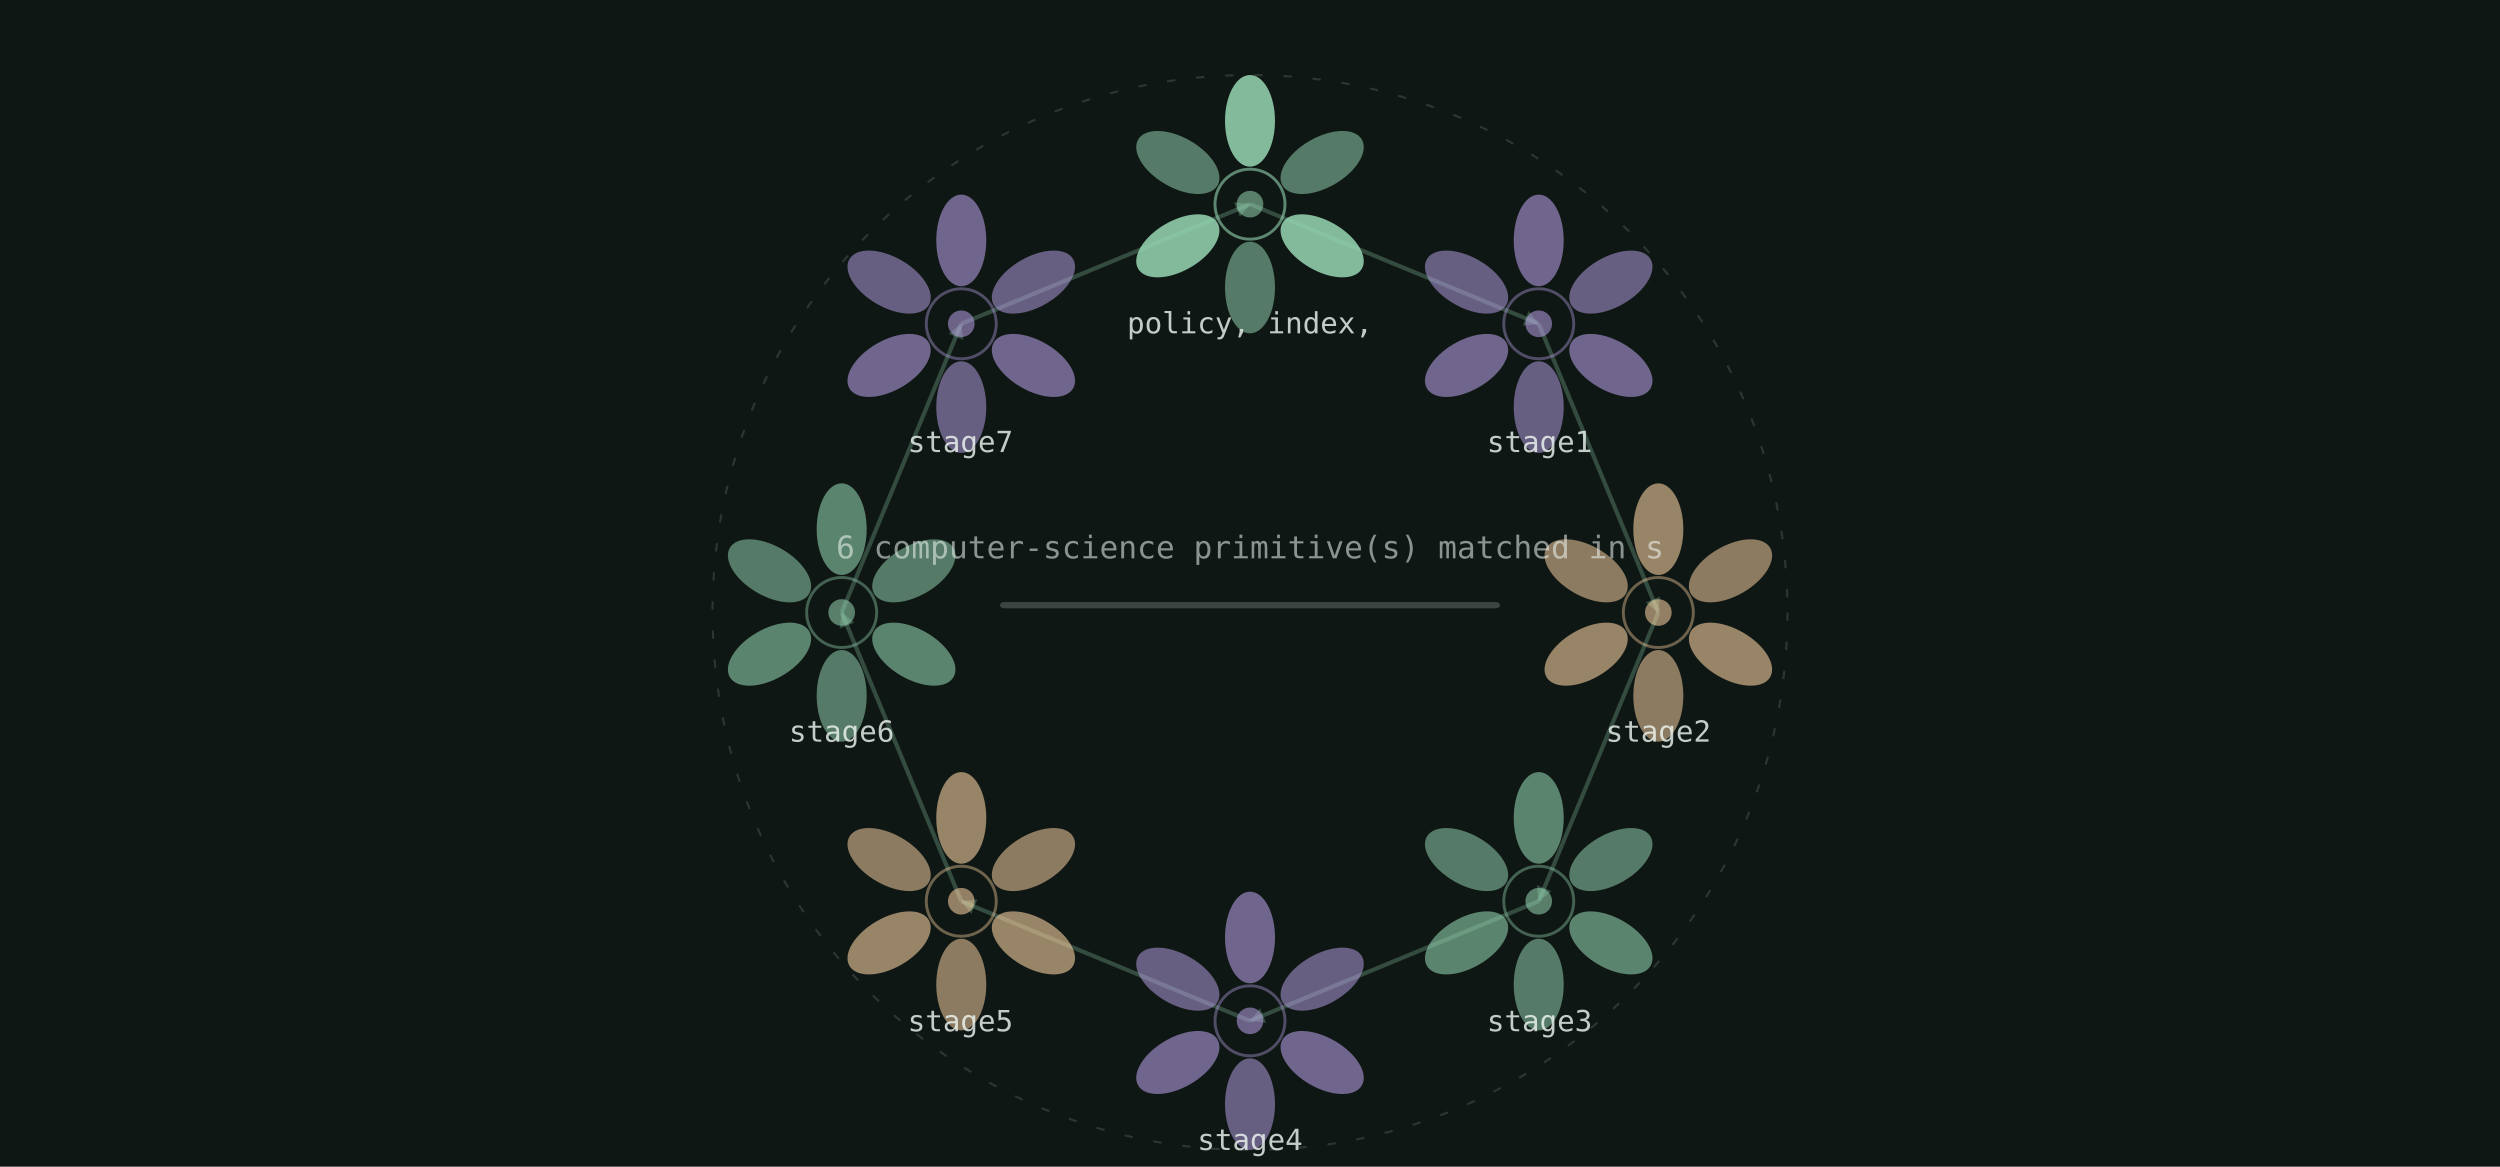
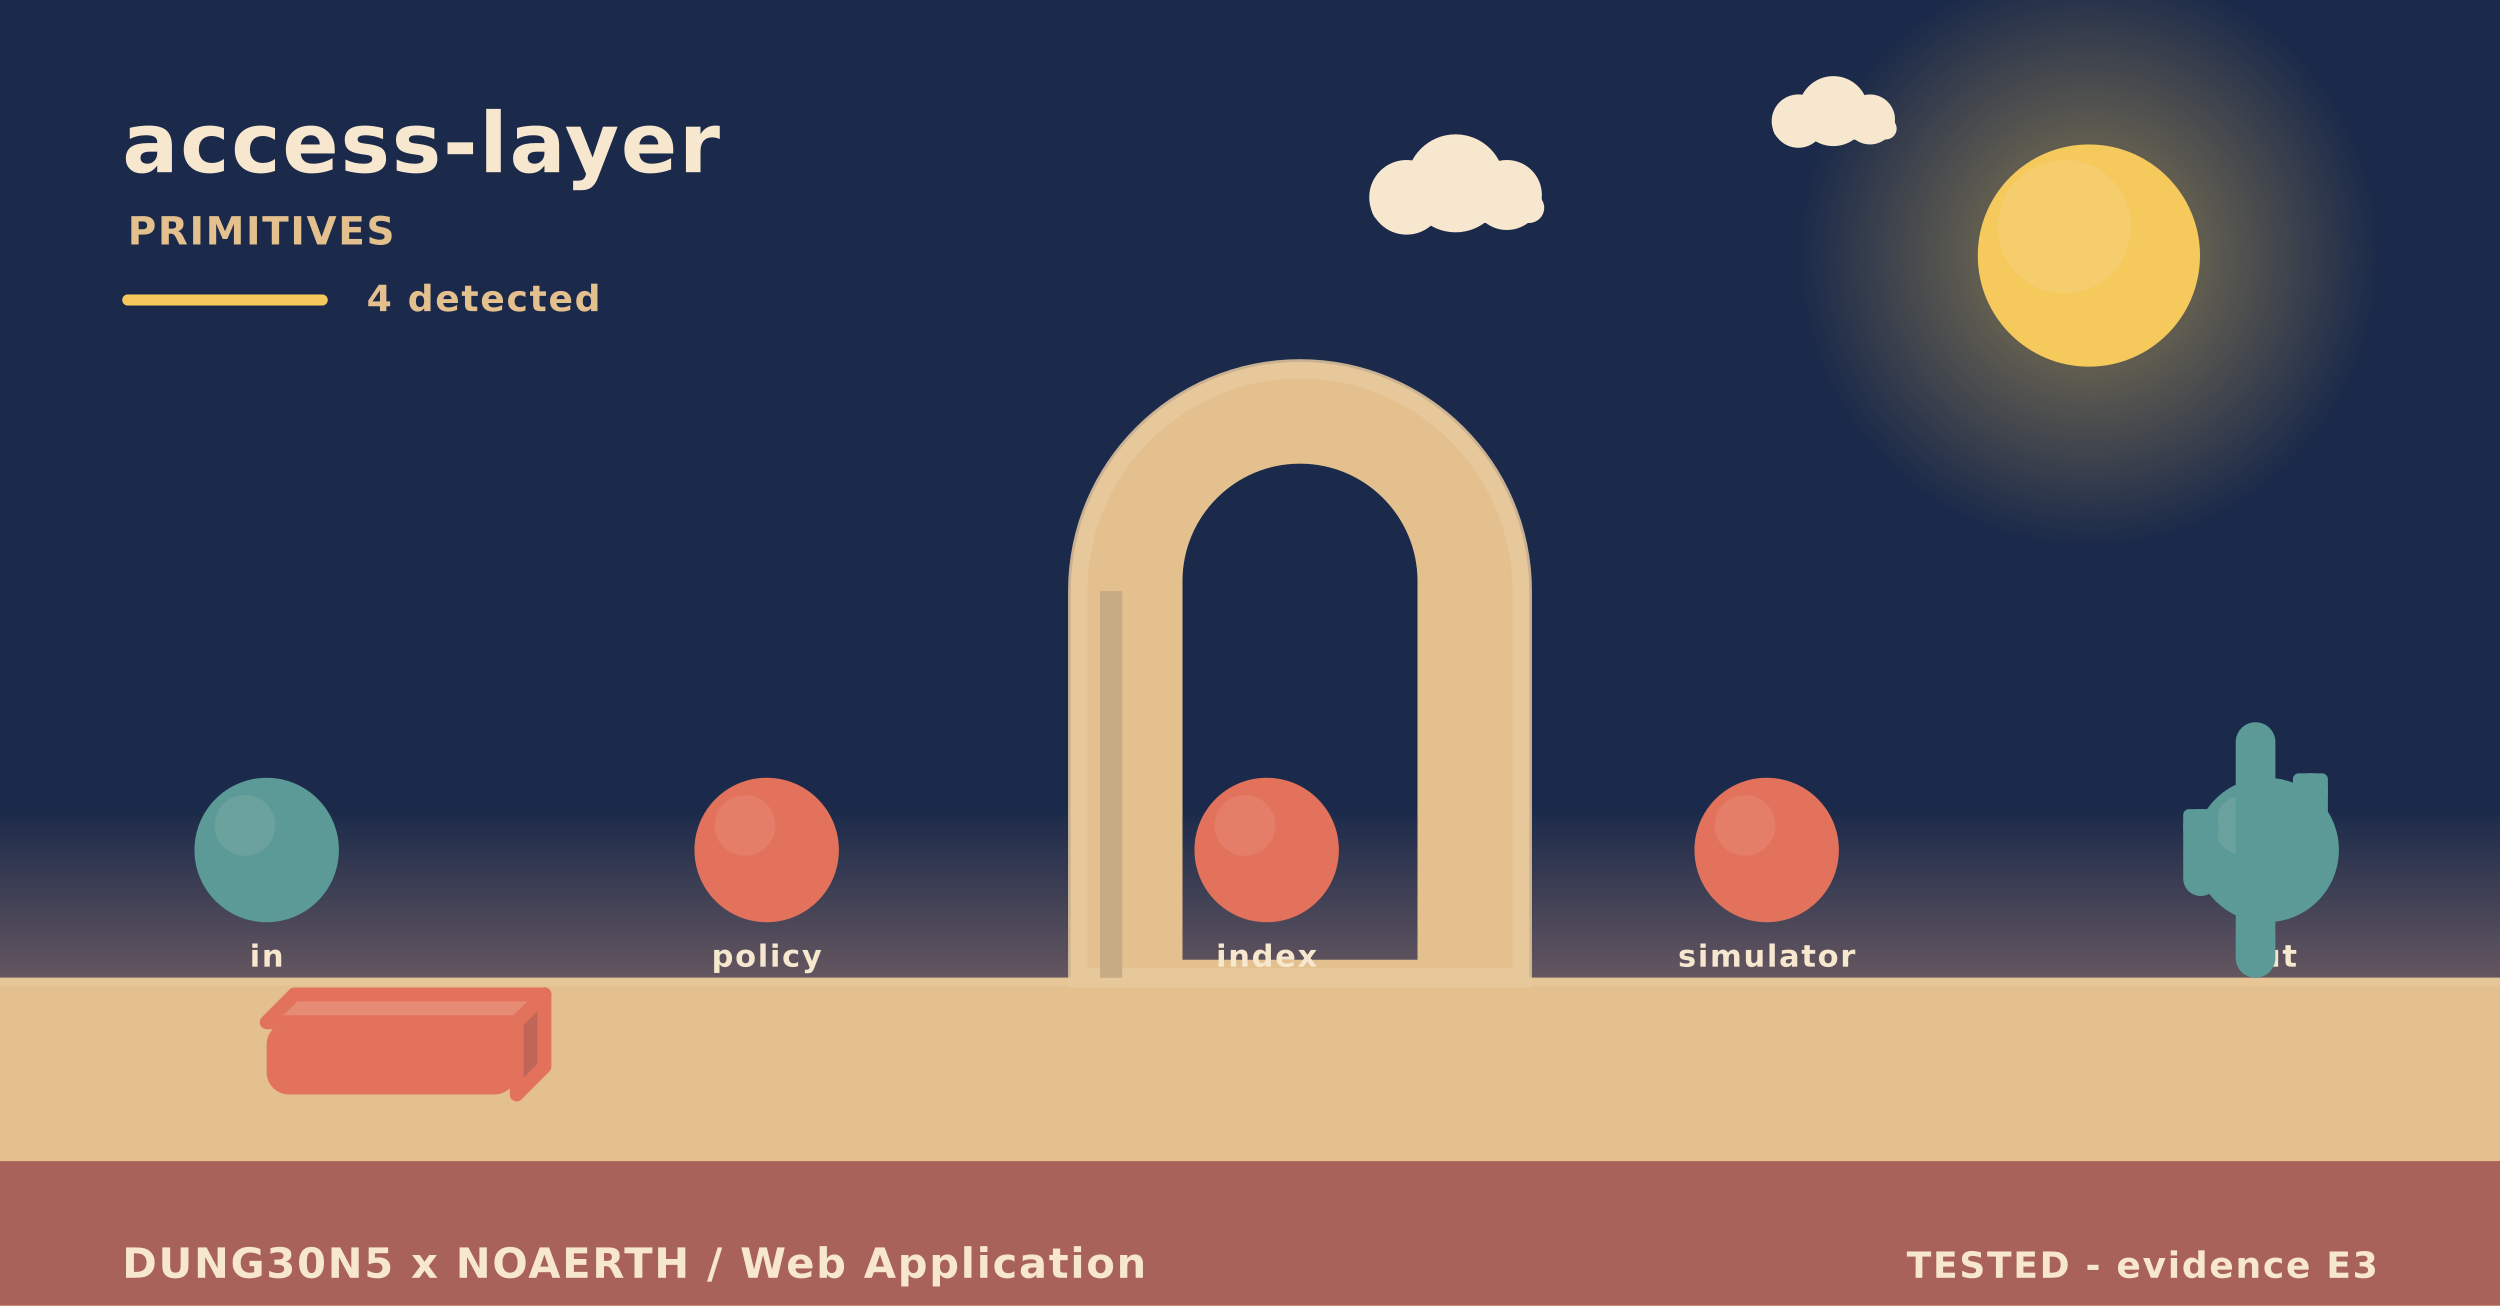
- <svg xmlns="http://www.w3.org/2000/svg" viewBox="0 0 1200 560" width="1200" height="560" role="img" aria-label="access-layer state machine">
-   <rect width="1200" height="560" fill="#0f1714" />
-   <defs>
-     <linearGradient id="gs" x1="0" y1="0" x2="1" y2="1">
-       <stop offset="0%" stop-color="#95d5b2" />
-       <stop offset="100%" stop-color="#b8a1e6" />
-     </linearGradient>
-   </defs>
-   <circle cx="600.00" cy="294.00" r="258.00" fill="none" stroke="rgba(240,248,244,0.140)" stroke-width="1.00" opacity="1.00" stroke-dasharray="4 10" />
-   <line x1="600.00" y1="98.00" x2="738.59" y2="155.41" stroke="rgba(149,213,178,0.500)" stroke-width="2.00" opacity="0.55" />
-   <polygon points="738.59,155.41 733.76,149.29 730.86,156.32" fill="rgba(149,213,178,0.500)" opacity="0.55" />
-   <line x1="738.59" y1="155.41" x2="796.00" y2="294.00" stroke="rgba(149,213,178,0.500)" stroke-width="2.00" opacity="0.55" />
-   <polygon points="796.00,294.00 796.91,286.26 789.89,289.17" fill="rgba(149,213,178,0.500)" opacity="0.55" />
-   <line x1="796.00" y1="294.00" x2="738.59" y2="432.59" stroke="rgba(149,213,178,0.500)" stroke-width="2.00" opacity="0.55" />
-   <polygon points="738.59,432.59 744.71,427.76 737.68,424.86" fill="rgba(149,213,178,0.500)" opacity="0.55" />
-   <line x1="738.59" y1="432.59" x2="600.00" y2="490.00" stroke="rgba(149,213,178,0.500)" stroke-width="2.00" opacity="0.55" />
-   <polygon points="600.00,490.00 607.74,490.91 604.83,483.89" fill="rgba(149,213,178,0.500)" opacity="0.55" />
-   <line x1="600.00" y1="490.00" x2="461.41" y2="432.59" stroke="rgba(149,213,178,0.500)" stroke-width="2.00" opacity="0.55" />
-   <polygon points="461.41,432.59 466.24,438.71 469.14,431.68" fill="rgba(149,213,178,0.500)" opacity="0.55" />
-   <line x1="461.41" y1="432.59" x2="404.00" y2="294.00" stroke="rgba(149,213,178,0.500)" stroke-width="2.00" opacity="0.55" />
-   <polygon points="404.00,294.00 403.09,301.74 410.11,298.83" fill="rgba(149,213,178,0.500)" opacity="0.55" />
-   <line x1="404.00" y1="294.00" x2="461.41" y2="155.41" stroke="rgba(149,213,178,0.500)" stroke-width="2.00" opacity="0.55" />
-   <polygon points="461.41,155.41 455.29,160.24 462.32,163.14" fill="rgba(149,213,178,0.500)" opacity="0.55" />
-   <line x1="461.41" y1="155.41" x2="600.00" y2="98.00" stroke="rgba(149,213,178,0.500)" stroke-width="2.00" opacity="0.55" />
-   <polygon points="600.00,98.00 592.26,97.09 595.17,104.11" fill="rgba(149,213,178,0.500)" opacity="0.55" />
-   <ellipse cx="600.00" cy="58.00" rx="12.00" ry="22.00" fill="rgba(149,213,178,0.900)" opacity="0.95" transform="rotate(0.0 600.00 58.00)" />
-   <ellipse cx="634.64" cy="78.00" rx="12.00" ry="22.00" fill="rgba(149,213,178,0.550)" opacity="0.95" transform="rotate(60.0 634.64 78.00)" />
-   <ellipse cx="634.64" cy="118.00" rx="12.00" ry="22.00" fill="rgba(149,213,178,0.900)" opacity="0.95" transform="rotate(120.0 634.64 118.00)" />
-   <ellipse cx="600.00" cy="138.00" rx="12.00" ry="22.00" fill="rgba(149,213,178,0.550)" opacity="0.95" transform="rotate(180.0 600.00 138.00)" />
-   <ellipse cx="565.36" cy="118.00" rx="12.00" ry="22.00" fill="rgba(149,213,178,0.900)" opacity="0.95" transform="rotate(240.0 565.36 118.00)" />
-   <ellipse cx="565.36" cy="78.00" rx="12.00" ry="22.00" fill="rgba(149,213,178,0.550)" opacity="0.95" transform="rotate(300.0 565.36 78.00)" />
-   <circle cx="600.00" cy="98.00" r="16.80" fill="none" stroke="rgba(149,213,178,0.900)" stroke-width="1.40" opacity="0.66" />
-   <circle cx="600.00" cy="98.00" r="6.40" fill="rgba(149,213,178,0.550)" opacity="1.00" />
-   <text x="600" y="160" font-family="ui-monospace,Menlo,monospace" font-size="14" fill="rgba(240,248,244,0.800)" text-anchor="middle">policy, index,</text>
-   <ellipse cx="738.59" cy="115.41" rx="12.00" ry="22.00" fill="rgba(184,161,230,0.600)" opacity="0.95" transform="rotate(0.0 738.59 115.41)" />
-   <ellipse cx="773.23" cy="135.41" rx="12.00" ry="22.00" fill="rgba(184,161,230,0.550)" opacity="0.95" transform="rotate(60.0 773.23 135.41)" />
-   <ellipse cx="773.23" cy="175.41" rx="12.00" ry="22.00" fill="rgba(184,161,230,0.600)" opacity="0.95" transform="rotate(120.0 773.23 175.41)" />
-   <ellipse cx="738.59" cy="195.41" rx="12.00" ry="22.00" fill="rgba(184,161,230,0.550)" opacity="0.95" transform="rotate(180.0 738.59 195.41)" />
-   <ellipse cx="703.95" cy="175.41" rx="12.00" ry="22.00" fill="rgba(184,161,230,0.600)" opacity="0.95" transform="rotate(240.0 703.95 175.41)" />
-   <ellipse cx="703.95" cy="135.41" rx="12.00" ry="22.00" fill="rgba(184,161,230,0.550)" opacity="0.95" transform="rotate(300.0 703.95 135.41)" />
-   <circle cx="738.59" cy="155.41" r="16.80" fill="none" stroke="rgba(184,161,230,0.600)" stroke-width="1.40" opacity="0.66" />
-   <circle cx="738.59" cy="155.41" r="6.40" fill="rgba(184,161,230,0.550)" opacity="1.00" />
-   <text x="739" y="217" font-family="ui-monospace,Menlo,monospace" font-size="14" fill="rgba(240,248,244,0.800)" text-anchor="middle">stage1</text>
-   <ellipse cx="796.00" cy="254.00" rx="12.00" ry="22.00" fill="rgba(255,214,165,0.600)" opacity="0.95" transform="rotate(0.0 796.00 254.00)" />
-   <ellipse cx="830.64" cy="274.00" rx="12.00" ry="22.00" fill="rgba(255,214,165,0.550)" opacity="0.95" transform="rotate(60.0 830.64 274.00)" />
-   <ellipse cx="830.64" cy="314.00" rx="12.00" ry="22.00" fill="rgba(255,214,165,0.600)" opacity="0.95" transform="rotate(120.0 830.64 314.00)" />
-   <ellipse cx="796.00" cy="334.00" rx="12.00" ry="22.00" fill="rgba(255,214,165,0.550)" opacity="0.95" transform="rotate(180.0 796.00 334.00)" />
-   <ellipse cx="761.36" cy="314.00" rx="12.00" ry="22.00" fill="rgba(255,214,165,0.600)" opacity="0.95" transform="rotate(240.0 761.36 314.00)" />
-   <ellipse cx="761.36" cy="274.00" rx="12.00" ry="22.00" fill="rgba(255,214,165,0.550)" opacity="0.95" transform="rotate(300.0 761.36 274.00)" />
-   <circle cx="796.00" cy="294.00" r="16.80" fill="none" stroke="rgba(255,214,165,0.600)" stroke-width="1.40" opacity="0.66" />
-   <circle cx="796.00" cy="294.00" r="6.40" fill="rgba(255,214,165,0.550)" opacity="1.00" />
-   <text x="796" y="356" font-family="ui-monospace,Menlo,monospace" font-size="14" fill="rgba(240,248,244,0.800)" text-anchor="middle">stage2</text>
-   <ellipse cx="738.59" cy="392.59" rx="12.00" ry="22.00" fill="rgba(149,213,178,0.600)" opacity="0.95" transform="rotate(0.0 738.59 392.59)" />
-   <ellipse cx="773.23" cy="412.59" rx="12.00" ry="22.00" fill="rgba(149,213,178,0.550)" opacity="0.95" transform="rotate(60.0 773.23 412.59)" />
-   <ellipse cx="773.23" cy="452.59" rx="12.00" ry="22.00" fill="rgba(149,213,178,0.600)" opacity="0.95" transform="rotate(120.0 773.23 452.59)" />
-   <ellipse cx="738.59" cy="472.59" rx="12.00" ry="22.00" fill="rgba(149,213,178,0.550)" opacity="0.95" transform="rotate(180.0 738.59 472.59)" />
-   <ellipse cx="703.95" cy="452.59" rx="12.00" ry="22.00" fill="rgba(149,213,178,0.600)" opacity="0.95" transform="rotate(240.0 703.95 452.59)" />
-   <ellipse cx="703.95" cy="412.59" rx="12.00" ry="22.00" fill="rgba(149,213,178,0.550)" opacity="0.95" transform="rotate(300.0 703.95 412.59)" />
-   <circle cx="738.59" cy="432.59" r="16.80" fill="none" stroke="rgba(149,213,178,0.600)" stroke-width="1.40" opacity="0.66" />
-   <circle cx="738.59" cy="432.59" r="6.40" fill="rgba(149,213,178,0.550)" opacity="1.00" />
-   <text x="739" y="495" font-family="ui-monospace,Menlo,monospace" font-size="14" fill="rgba(240,248,244,0.800)" text-anchor="middle">stage3</text>
-   <ellipse cx="600.00" cy="450.00" rx="12.00" ry="22.00" fill="rgba(184,161,230,0.600)" opacity="0.95" transform="rotate(0.0 600.00 450.00)" />
-   <ellipse cx="634.64" cy="470.00" rx="12.00" ry="22.00" fill="rgba(184,161,230,0.550)" opacity="0.95" transform="rotate(60.0 634.64 470.00)" />
-   <ellipse cx="634.64" cy="510.00" rx="12.00" ry="22.00" fill="rgba(184,161,230,0.600)" opacity="0.95" transform="rotate(120.0 634.64 510.00)" />
-   <ellipse cx="600.00" cy="530.00" rx="12.00" ry="22.00" fill="rgba(184,161,230,0.550)" opacity="0.95" transform="rotate(180.0 600.00 530.00)" />
-   <ellipse cx="565.36" cy="510.00" rx="12.00" ry="22.00" fill="rgba(184,161,230,0.600)" opacity="0.95" transform="rotate(240.0 565.36 510.00)" />
-   <ellipse cx="565.36" cy="470.00" rx="12.00" ry="22.00" fill="rgba(184,161,230,0.550)" opacity="0.95" transform="rotate(300.0 565.36 470.00)" />
-   <circle cx="600.00" cy="490.00" r="16.80" fill="none" stroke="rgba(184,161,230,0.600)" stroke-width="1.40" opacity="0.66" />
-   <circle cx="600.00" cy="490.00" r="6.40" fill="rgba(184,161,230,0.550)" opacity="1.00" />
-   <text x="600" y="552" font-family="ui-monospace,Menlo,monospace" font-size="14" fill="rgba(240,248,244,0.800)" text-anchor="middle">stage4</text>
-   <ellipse cx="461.41" cy="392.59" rx="12.00" ry="22.00" fill="rgba(255,214,165,0.600)" opacity="0.95" transform="rotate(0.0 461.41 392.59)" />
-   <ellipse cx="496.05" cy="412.59" rx="12.00" ry="22.00" fill="rgba(255,214,165,0.550)" opacity="0.95" transform="rotate(60.0 496.05 412.59)" />
-   <ellipse cx="496.05" cy="452.59" rx="12.00" ry="22.00" fill="rgba(255,214,165,0.600)" opacity="0.95" transform="rotate(120.0 496.05 452.59)" />
-   <ellipse cx="461.41" cy="472.59" rx="12.00" ry="22.00" fill="rgba(255,214,165,0.550)" opacity="0.95" transform="rotate(180.0 461.41 472.59)" />
-   <ellipse cx="426.77" cy="452.59" rx="12.00" ry="22.00" fill="rgba(255,214,165,0.600)" opacity="0.95" transform="rotate(240.0 426.77 452.59)" />
-   <ellipse cx="426.77" cy="412.59" rx="12.00" ry="22.00" fill="rgba(255,214,165,0.550)" opacity="0.95" transform="rotate(300.0 426.77 412.59)" />
-   <circle cx="461.41" cy="432.59" r="16.80" fill="none" stroke="rgba(255,214,165,0.600)" stroke-width="1.40" opacity="0.66" />
-   <circle cx="461.41" cy="432.59" r="6.40" fill="rgba(255,214,165,0.550)" opacity="1.00" />
-   <text x="461" y="495" font-family="ui-monospace,Menlo,monospace" font-size="14" fill="rgba(240,248,244,0.800)" text-anchor="middle">stage5</text>
-   <ellipse cx="404.00" cy="254.00" rx="12.00" ry="22.00" fill="rgba(149,213,178,0.600)" opacity="0.95" transform="rotate(0.0 404.00 254.00)" />
-   <ellipse cx="438.64" cy="274.00" rx="12.00" ry="22.00" fill="rgba(149,213,178,0.550)" opacity="0.95" transform="rotate(60.0 438.64 274.00)" />
-   <ellipse cx="438.64" cy="314.00" rx="12.00" ry="22.00" fill="rgba(149,213,178,0.600)" opacity="0.95" transform="rotate(120.0 438.64 314.00)" />
-   <ellipse cx="404.00" cy="334.00" rx="12.00" ry="22.00" fill="rgba(149,213,178,0.550)" opacity="0.95" transform="rotate(180.0 404.00 334.00)" />
-   <ellipse cx="369.36" cy="314.00" rx="12.00" ry="22.00" fill="rgba(149,213,178,0.600)" opacity="0.95" transform="rotate(240.0 369.36 314.00)" />
-   <ellipse cx="369.36" cy="274.00" rx="12.00" ry="22.00" fill="rgba(149,213,178,0.550)" opacity="0.95" transform="rotate(300.0 369.36 274.00)" />
-   <circle cx="404.00" cy="294.00" r="16.80" fill="none" stroke="rgba(149,213,178,0.600)" stroke-width="1.40" opacity="0.66" />
-   <circle cx="404.00" cy="294.00" r="6.40" fill="rgba(149,213,178,0.550)" opacity="1.00" />
-   <text x="404" y="356" font-family="ui-monospace,Menlo,monospace" font-size="14" fill="rgba(240,248,244,0.800)" text-anchor="middle">stage6</text>
-   <ellipse cx="461.41" cy="115.41" rx="12.00" ry="22.00" fill="rgba(184,161,230,0.600)" opacity="0.95" transform="rotate(0.0 461.41 115.41)" />
-   <ellipse cx="496.05" cy="135.41" rx="12.00" ry="22.00" fill="rgba(184,161,230,0.550)" opacity="0.95" transform="rotate(60.0 496.05 135.41)" />
-   <ellipse cx="496.05" cy="175.41" rx="12.00" ry="22.00" fill="rgba(184,161,230,0.600)" opacity="0.95" transform="rotate(120.0 496.05 175.41)" />
-   <ellipse cx="461.41" cy="195.41" rx="12.00" ry="22.00" fill="rgba(184,161,230,0.550)" opacity="0.95" transform="rotate(180.0 461.41 195.41)" />
-   <ellipse cx="426.77" cy="175.41" rx="12.00" ry="22.00" fill="rgba(184,161,230,0.600)" opacity="0.95" transform="rotate(240.0 426.77 175.41)" />
-   <ellipse cx="426.77" cy="135.41" rx="12.00" ry="22.00" fill="rgba(184,161,230,0.550)" opacity="0.95" transform="rotate(300.0 426.77 135.41)" />
-   <circle cx="461.41" cy="155.41" r="16.80" fill="none" stroke="rgba(184,161,230,0.600)" stroke-width="1.40" opacity="0.66" />
-   <circle cx="461.41" cy="155.41" r="6.40" fill="rgba(184,161,230,0.550)" opacity="1.00" />
-   <text x="461" y="217" font-family="ui-monospace,Menlo,monospace" font-size="14" fill="rgba(240,248,244,0.800)" text-anchor="middle">stage7</text>
-   <rect x="480.00" y="289.00" width="240.00" height="3.00" rx="2.00" fill="rgba(240,248,244,0.200)" opacity="1.00" />
-   <text x="600" y="268" font-family="ui-monospace,Menlo,monospace" font-size="15" fill="rgba(240,248,244,0.550)" text-anchor="middle">6 computer-science primitive(s) matched in s</text>
+ <svg xmlns="http://www.w3.org/2000/svg" width="900" height="470" viewBox="0 0 900 470" role="img" aria-label="access-layer - how it behaves">
+   <linearGradient id="skys" x1="0" y1="0" x2="0" y2="1">
+     <stop offset="0" stop-color="#1b2a4a" />
+     <stop offset="0.62" stop-color="#1b2a4a" />
+     <stop offset="1" stop-color="#f3ad8a" />
+   </linearGradient>
+   <rect width="900" height="470" fill="url(#skys)" />
+   <radialGradient id="suns">
+     <stop offset="0.35" stop-color="#f5c95c" stop-opacity="0.34" />
+     <stop offset="1" stop-color="#f5c95c" stop-opacity="0" />
+   </radialGradient>
+   <circle cx="752" cy="92" r="104" fill="url(#suns)" />
+   <circle cx="752" cy="92" r="40" fill="#f5c95c" />
+   <circle cx="743.2" cy="81.6" r="24" fill="#f5d27e" opacity="0.5" />
+   <g>
+     <circle cx="524" cy="66" r="17.64" fill="#f6e7ce" />
+     <circle cx="506.36" cy="71.04" r="13.44" fill="#f6e7ce" />
+     <circle cx="542.48" cy="70.2" r="12.6" fill="#f6e7ce" />
+     <rect x="493.76" y="69.36" width="62.16" height="10.92" rx="5.46" fill="#f6e7ce" />
+   </g>
+   <g>
+     <circle cx="660" cy="40" r="12.6" fill="#f6e7ce" />
+     <circle cx="647.4" cy="43.6" r="9.6" fill="#f6e7ce" />
+     <circle cx="673.2" cy="43" r="9" fill="#f6e7ce" />
+     <rect x="638.4" y="42.4" width="44.4" height="7.8" rx="3.9" fill="#f6e7ce" />
+   </g>
+   <rect x="0" y="352" width="900" height="118" fill="#e3c08d" />
+   <rect x="0" y="352" width="900" height="3" fill="#e6c596" />
+   <text x="44" y="62" font-family="Verdana,DejaVu Sans,sans-serif" font-size="30" font-weight="700" letter-spacing="0.6" fill="#f6e7ce" text-anchor="start">access-layer</text>
+   <text x="46" y="88" font-family="Verdana,DejaVu Sans,sans-serif" font-size="14" font-weight="700" letter-spacing="0.6" fill="#e3c08d" text-anchor="start">PRIMITIVES</text>
+   <rect x="44" y="106" width="74" height="4" rx="2" fill="#f5c95c" />
+   <text x="132" y="112" font-family="Verdana,DejaVu Sans,sans-serif" font-size="13" font-weight="700" letter-spacing="0.6" fill="#e3c08d" text-anchor="start">4 detected</text>
+   <path d="M388,352 L388,212.8 A80,80 0 0 1 548,212.8 L548,352 Z M423.2,348 L423.2,209.22 A44.8,44.8 0 0 1 512.8,209.22 L512.8,348 Z" fill="#e3c08d" fill-rule="evenodd" stroke="#e3c08d" stroke-width="5" stroke-linejoin="round" />
+   <path d="M388,352 L388,212.8 A80,80 0 0 1 548,212.8 L548,352 Z" fill="none" stroke="#e8c99d" stroke-width="7" stroke-linecap="round" opacity="0.85" />
+   <rect x="396" y="212.8" width="8" height="139.2" fill="#c7ab84" />
+   <circle cx="96" cy="306" r="26" fill="#5b9a97" />
+   <circle cx="88.2" cy="297.16" r="10.92" fill="#7aa9a2" opacity="0.55" />
+   <text x="96" y="348" font-family="Verdana,DejaVu Sans,sans-serif" font-size="11" font-weight="700" letter-spacing="0.6" fill="#f6e7ce" text-anchor="middle">in</text>
+   <circle cx="276" cy="306" r="26" fill="#e2725b" />
+   <circle cx="268.2" cy="297.16" r="10.92" fill="#e68972" opacity="0.55" />
+   <text x="276" y="348" font-family="Verdana,DejaVu Sans,sans-serif" font-size="11" font-weight="700" letter-spacing="0.6" fill="#f6e7ce" text-anchor="middle">policy</text>
+   <circle cx="456" cy="306" r="26" fill="#e2725b" />
+   <circle cx="448.2" cy="297.16" r="10.92" fill="#e68972" opacity="0.55" />
+   <text x="456" y="348" font-family="Verdana,DejaVu Sans,sans-serif" font-size="11" font-weight="700" letter-spacing="0.6" fill="#f6e7ce" text-anchor="middle">index</text>
+   <circle cx="636" cy="306" r="26" fill="#e2725b" />
+   <circle cx="628.2" cy="297.16" r="10.92" fill="#e68972" opacity="0.55" />
+   <text x="636" y="348" font-family="Verdana,DejaVu Sans,sans-serif" font-size="11" font-weight="700" letter-spacing="0.6" fill="#f6e7ce" text-anchor="middle">simulator</text>
+   <circle cx="816" cy="306" r="26" fill="#5b9a97" />
+   <circle cx="808.2" cy="297.16" r="10.92" fill="#7aa9a2" opacity="0.55" />
+   <text x="816" y="348" font-family="Verdana,DejaVu Sans,sans-serif" font-size="11" font-weight="700" letter-spacing="0.6" fill="#f6e7ce" text-anchor="middle">out</text>
+   <path d="M96,368 L186,368 L196,358 L106,358 Z" fill="#e68c74" stroke="#e2725b" stroke-width="5" stroke-linejoin="round" />
+   <path d="M186,368 L196,358 L196,384 L186,394 Z" fill="#c06658" stroke="#e2725b" stroke-width="5" stroke-linejoin="round" />
+   <rect x="96" y="368" width="90" height="26" rx="8" fill="#e2725b" />
+   <rect x="804.86" y="260" width="14.28" height="92" rx="7.14" fill="#5b9a97" />
+   <rect x="785.96" y="291.28" width="12.6" height="31.28" rx="6.3" fill="#5b9a97" />
+   <rect x="785.96" y="291.28" width="12.6" height="9.2" rx="2.1" fill="#5b9a97" />
+   <rect x="825.44" y="278.4" width="12.6" height="31.28" rx="6.3" fill="#5b9a97" />
+   <rect x="825.44" y="278.4" width="12.6" height="9.2" rx="2.1" fill="#5b9a97" />
+   <rect x="0" y="418" width="900" height="52" rx="0" fill="#a65c56" opacity="0.94" />
+   <text x="44" y="460" font-family="Verdana,DejaVu Sans,sans-serif" font-size="15" font-weight="700" letter-spacing="0.6" fill="#f6e7ce" text-anchor="start">DUNG30N5 x NOAERTH  /  Web Application</text>
+   <text x="856" y="460" font-family="Verdana,DejaVu Sans,sans-serif" font-size="13" font-weight="700" letter-spacing="0.6" fill="#f6e7ce" text-anchor="end">TESTED  -  evidence E3</text>
</svg>
